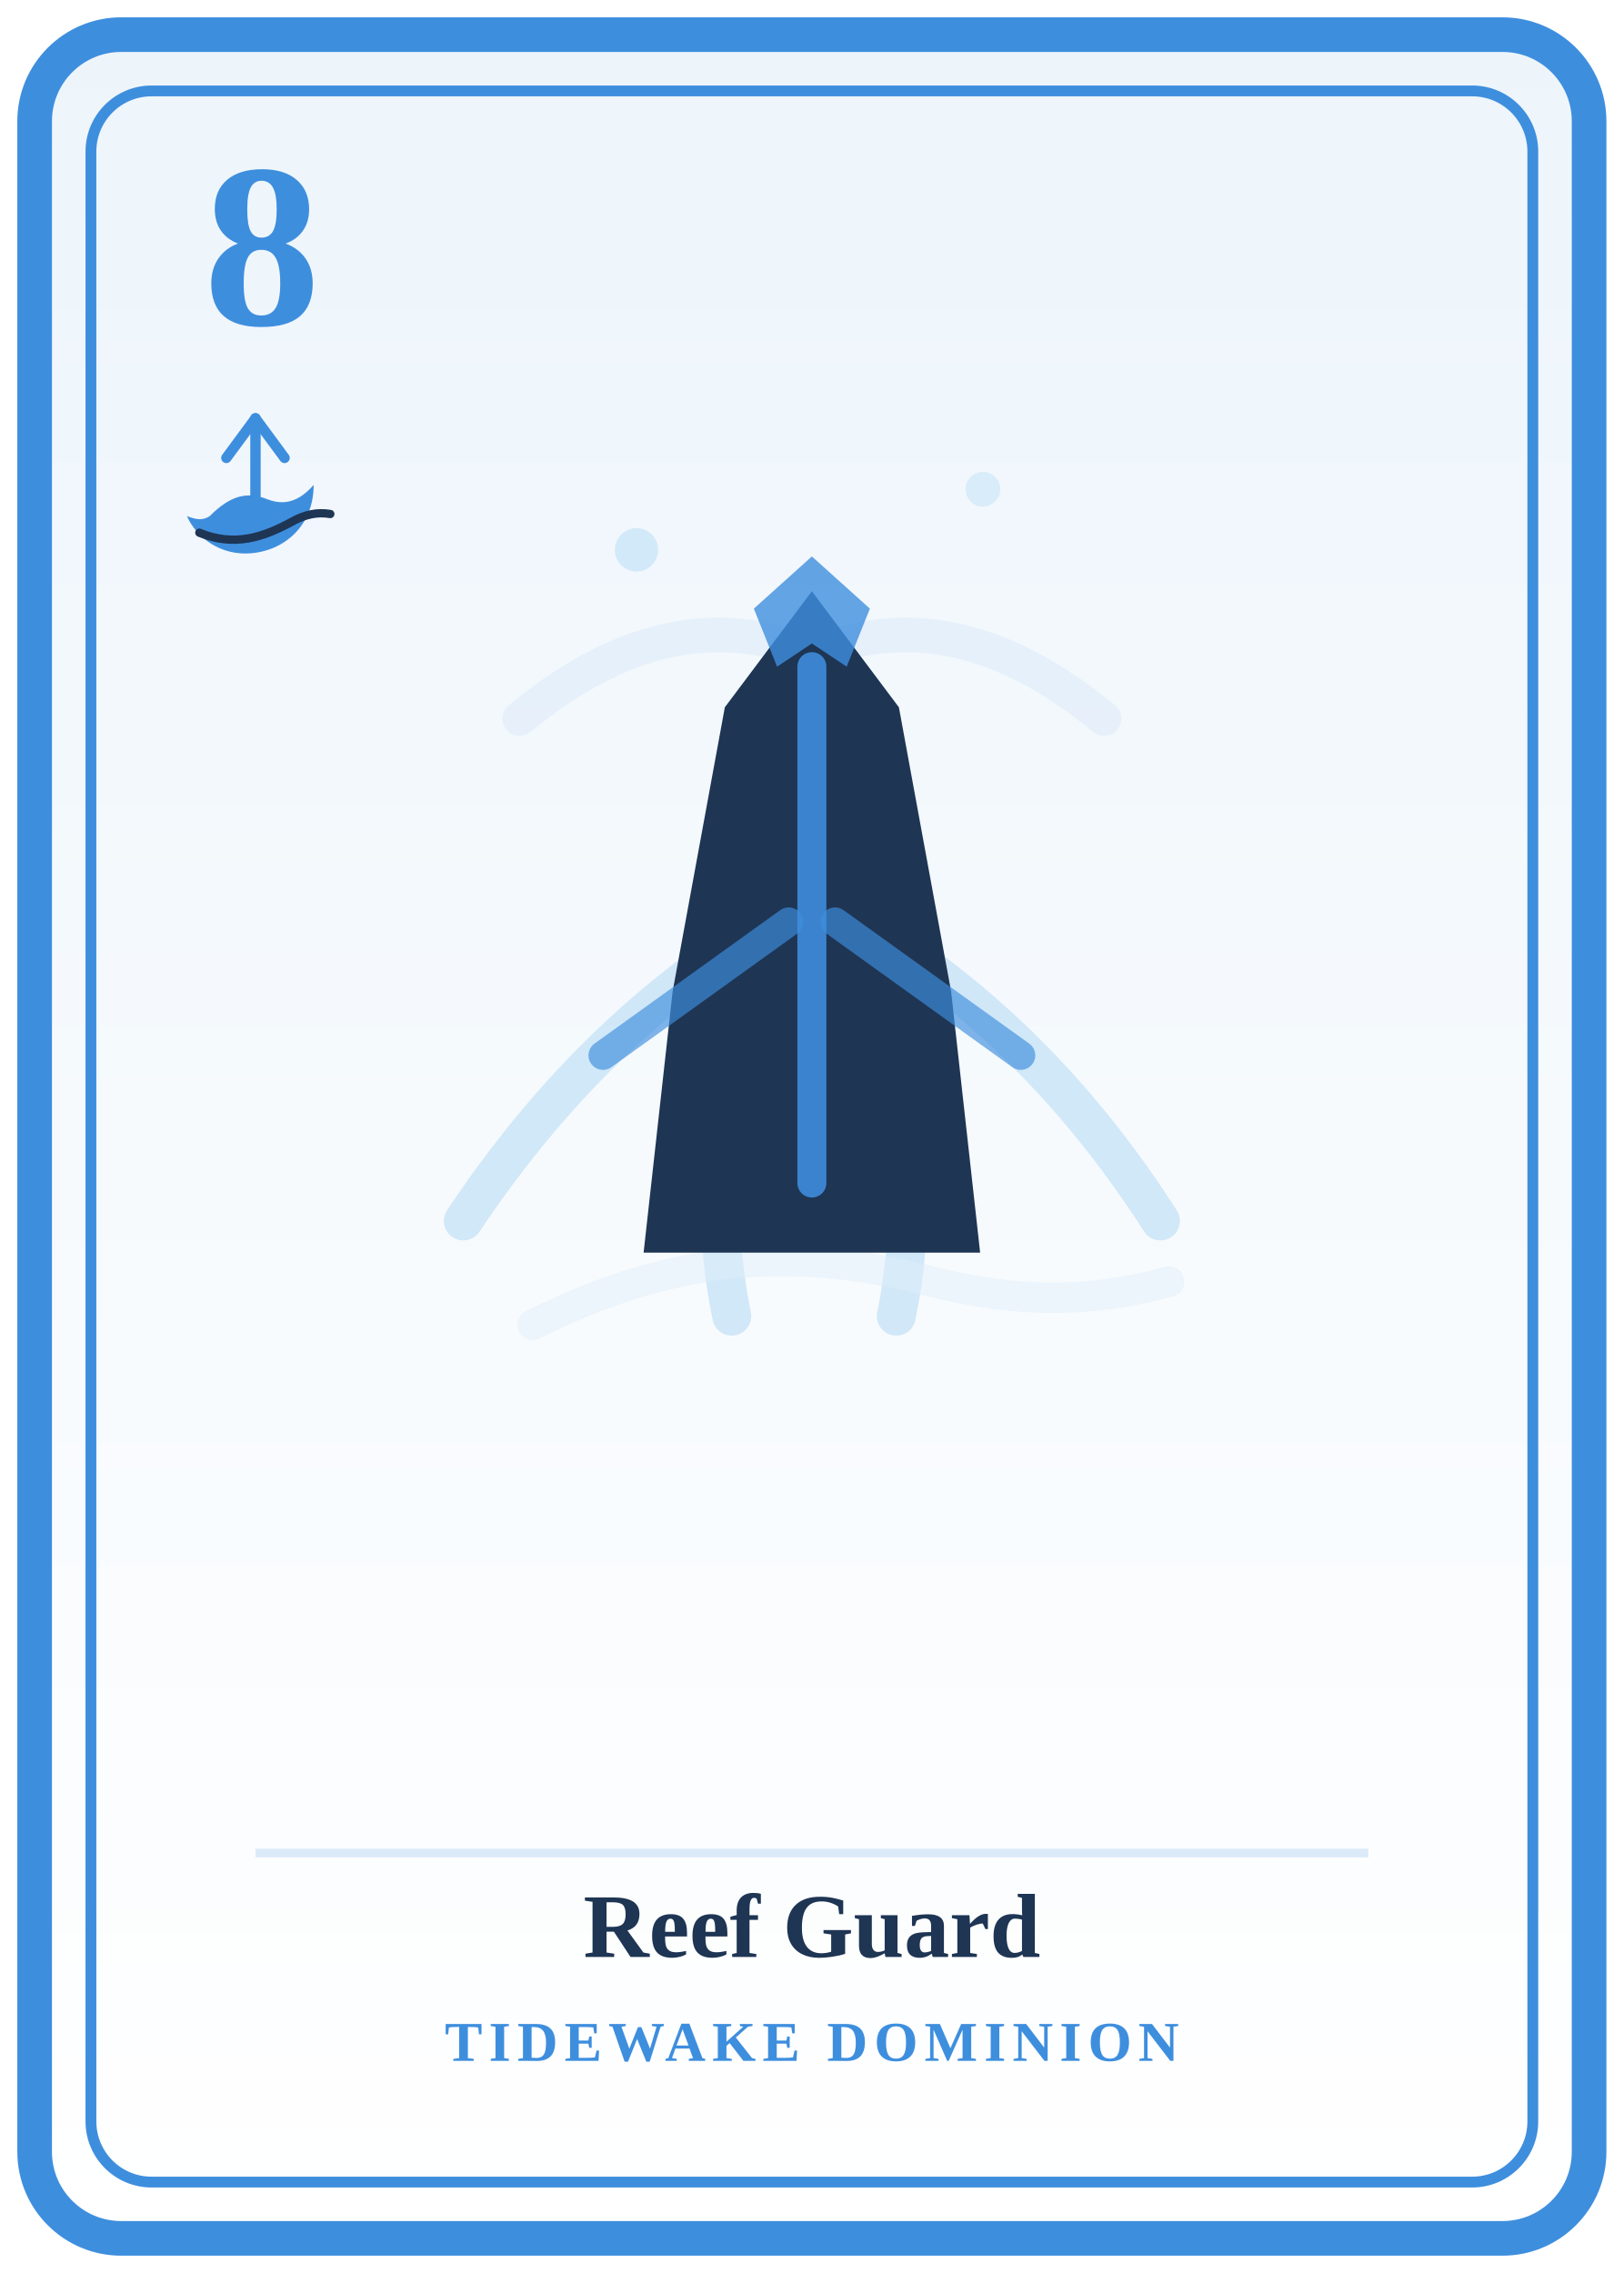
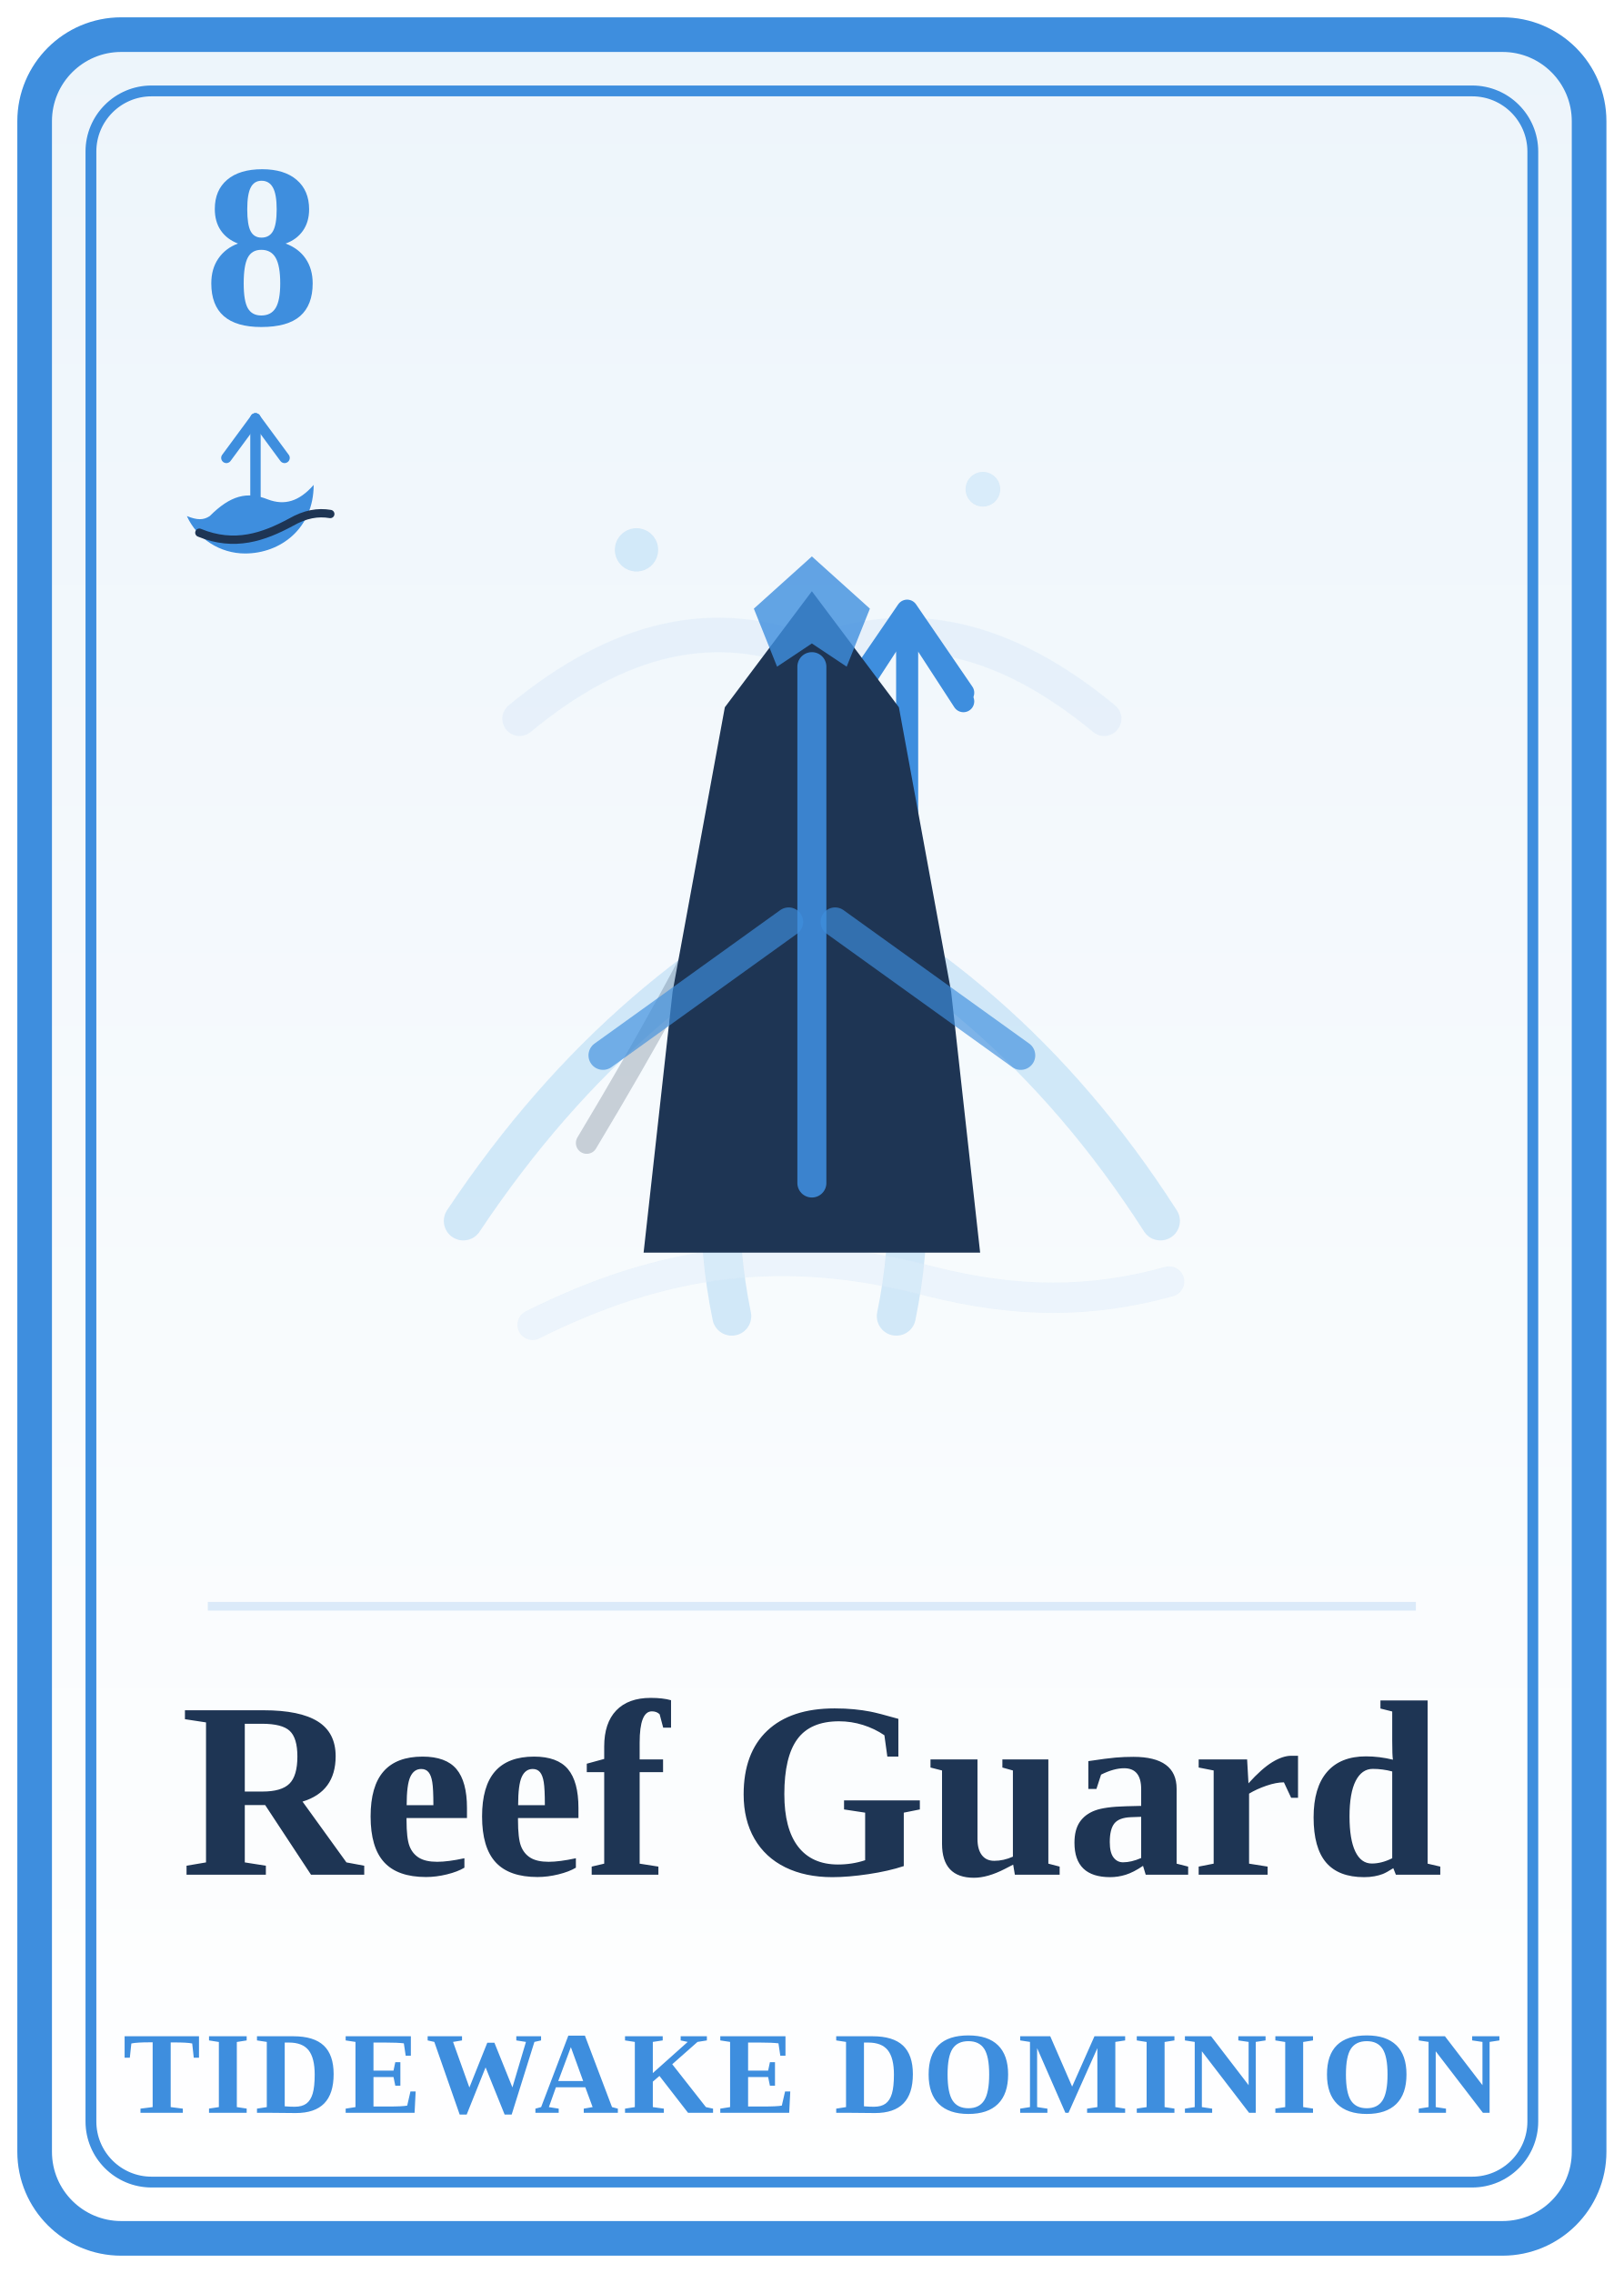
<svg xmlns="http://www.w3.org/2000/svg" viewBox="0 0 750 1050" role="img" aria-labelledby="title desc">
  <defs>
    <linearGradient id="bg-tidewake_dominion_8" x1="0" x2="0" y1="0" y2="1">
      <stop offset="0%" stop-color="#edf5fb" />
      <stop offset="100%" stop-color="#ffffff" />
    </linearGradient>
  </defs>
  <rect x="16" y="16" width="718" height="1018" rx="40" fill="url(#bg-tidewake_dominion_8)" stroke="#3E8EDE" stroke-width="16" />
  <rect x="42" y="42" width="666" height="966" rx="28" fill="none" stroke="#3E8EDE" stroke-width="5" />
  <g transform="translate(94,150)">
    <text x="0" y="0" font-size="108" font-weight="700" fill="#3E8EDE">8</text>
    <g transform="translate(24,74)">
      <g transform="translate(0,0) scale(0.48)">
        <path d="M0 -64 V52" fill="none" stroke="#3E8EDE" stroke-width="10" stroke-linecap="round" />
        <path d="M0 -64 L-28 -26" fill="none" stroke="#3E8EDE" stroke-width="10" stroke-linecap="round" />
        <path d="M0 -64 L28 -26" fill="none" stroke="#3E8EDE" stroke-width="10" stroke-linecap="round" />
        <path d="M-44 30 C-24 10, -8 6, 12 14 C28 20, 42 16, 56 0 C56 42, 24 66, -10 66 C-34 66, -56 52, -66 30 C-56 34, -50 34, -44 30 Z" fill="#3E8EDE" />
        <path d="M-54 46 C-20 60, 8 50, 34 36 C48 28, 60 26, 72 28" fill="none" stroke="#1e3554" stroke-width="8" stroke-linecap="round" />
      </g>
    </g>
  </g>
  <g opacity="0.92">
    <path d="M214 564 C266 486 326 438 392 406 C344 462 322 530 338 608" fill="none" stroke="#90c8ef" stroke-width="18" stroke-linecap="round" opacity="0.4" />
    <path d="M536 564 C486 486 426 438 360 406 C408 462 430 530 414 608" fill="none" stroke="#90c8ef" stroke-width="18" stroke-linecap="round" opacity="0.4" />
    <path d="M240 332 C286 294 330 284 375 302 C420 284 464 294 510 332" fill="none" stroke="#dbeaf9" stroke-width="16" stroke-linecap="round" opacity="0.52" />
    <path d="M246 612 C306 582 362 574 430 592 C470 602 504 602 540 592" fill="none" stroke="#dbeaf9" stroke-width="14" stroke-linecap="round" opacity="0.48" />
    <circle cx="294" cy="254" r="10" fill="#90c8ef" opacity="0.34" />
    <circle cx="454" cy="226" r="8" fill="#90c8ef" opacity="0.28" />
  </g>
+   <g transform="translate(375,432) scale(1.0)">
+     <path d="M44 -150 L44 110 M44 -150 L18 -112 M44 -150 L70 -112" fill="none" stroke="#3E8EDE" stroke-width="10" stroke-linecap="round" />
+   </g>
+   <g transform="translate(375,432) scale(1.0)">
+     <path d="M44 -148 L44 110 M44 -148 L18 -108 M44 -148 L70 -108" fill="none" stroke="#3E8EDE" stroke-width="10" stroke-linecap="round" />
+     <path d="M-104 96 C-74 46 -56 12 -46 -8" fill="none" stroke="#1e3554" stroke-width="10" stroke-linecap="round" opacity="0.22" />
+   </g>
  <g transform="translate(375,450) scale(1.34)">
    <path d="M0 -132 L30 -92 L48 6 L58 96 L-58 96 L-48 6 L-30 -92 Z" fill="#1e3554" />
    <path d="M0 -144 L20 -126 L12 -106 L0 -114 L-12 -106 L-20 -126 Z" fill="#3E8EDE" opacity="0.8" />
    <path d="M0 -106 V72" fill="none" stroke="#3E8EDE" stroke-width="10" stroke-linecap="round" opacity="0.88" />
    <path d="M-72 28 L-8 -18 M72 28 L8 -18" fill="none" stroke="#3E8EDE" stroke-width="10" stroke-linecap="round" opacity="0.66" />
  </g>
-   <line x1="118" y1="856" x2="632" y2="856" stroke="#dbeaf9" stroke-width="4" />
-   <text x="375" y="904" text-anchor="middle" font-size="42" font-weight="700" fill="#1e3554">Reef Guard</text>
-   <text x="375" y="952" text-anchor="middle" font-size="26" font-weight="700" fill="#3E8EDE" letter-spacing="3">TIDEWAKE DOMINION</text>
+   <line x1="96" y1="742" x2="654" y2="742" stroke="#dbeaf9" stroke-width="4" />
+   <text x="375" y="866" text-anchor="middle" font-size="116" font-weight="700" fill="#1e3554">Reef Guard</text>
+   <text x="375" y="976" text-anchor="middle" font-size="54" font-weight="700" fill="#3E8EDE" letter-spacing="2">TIDEWAKE DOMINION</text>
</svg>
